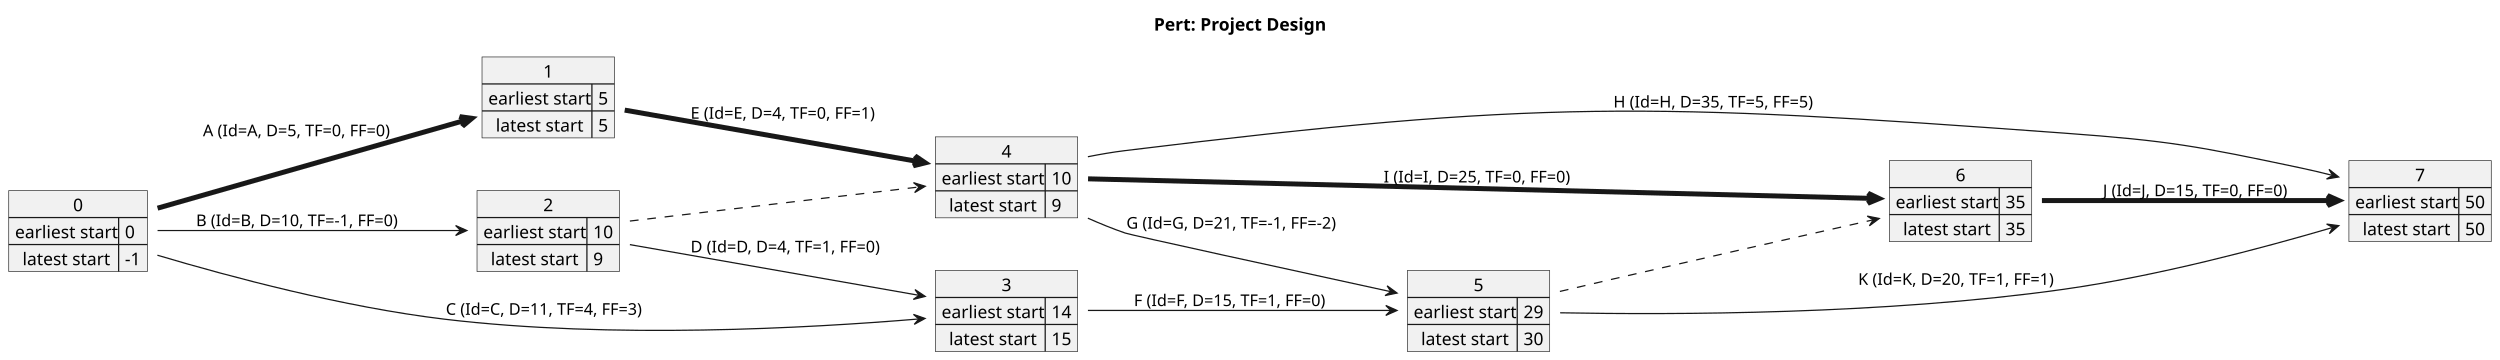
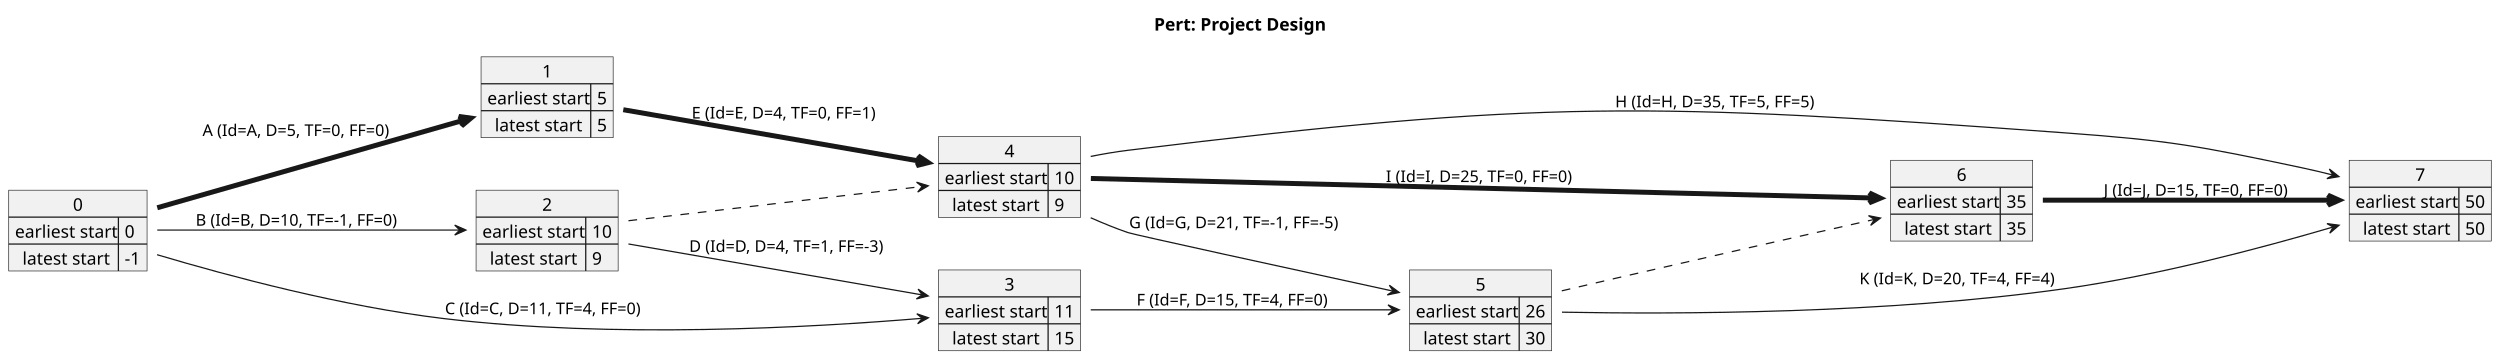
- <svg xmlns="http://www.w3.org/2000/svg" contentStyleType="text/css" height="288px" preserveAspectRatio="none" style="width:2002px;height:288px;background:#FFFFFF;" version="1.1" viewBox="0 0 2002 288" width="2002px" zoomAndPan="magnify">
+ <svg xmlns="http://www.w3.org/2000/svg" contentStyleType="text/css" height="288px" preserveAspectRatio="none" style="width:2006px;height:288px;background:#FFFFFF;" version="1.1" viewBox="0 0 2006 288" width="2006px" zoomAndPan="magnify">
  <defs />
  <g>
-     <text fill="#000000" font-family="sans-serif" font-size="14" font-weight="bold" lengthAdjust="spacing" textLength="140" x="924" y="24.533">Pert: Project Design</text>
+     <text fill="#000000" font-family="sans-serif" font-size="14" font-weight="bold" lengthAdjust="spacing" textLength="140" x="926" y="24.533">Pert: Project Design</text>
    <g id="elem_0">
      <rect fill="#F1F1F1" height="64.828" style="stroke:#181818;stroke-width:0.5;" width="111" x="7" y="152.609" />
      <text fill="#000000" font-family="sans-serif" font-size="14" lengthAdjust="spacing" textLength="8" x="58.5" y="169.143">0</text>
      <line style="stroke:#181818;stroke-width:1.0;" x1="7" x2="118" y1="174.219" y2="174.219" />
      <text fill="#000000" font-family="sans-serif" font-size="14" lengthAdjust="spacing" textLength="78" x="12" y="190.752">earliest start</text>
      <text fill="#000000" font-family="sans-serif" font-size="14" lengthAdjust="spacing" textLength="8" x="100" y="190.752">0</text>
      <line style="stroke:#181818;stroke-width:1.0;" x1="95" x2="95" y1="174.219" y2="195.828" />
      <line style="stroke:#181818;stroke-width:1.0;" x1="7" x2="118" y1="195.828" y2="195.828" />
      <text fill="#000000" font-family="sans-serif" font-size="14" lengthAdjust="spacing" textLength="66" x="18" y="212.361">latest start</text>
      <text fill="#000000" font-family="sans-serif" font-size="14" lengthAdjust="spacing" textLength="13" x="100" y="212.361">-1</text>
      <line style="stroke:#181818;stroke-width:1.0;" x1="95" x2="95" y1="195.828" y2="217.438" />
    </g>
    <g id="elem_1">
      <rect fill="#F1F1F1" height="64.828" style="stroke:#181818;stroke-width:0.5;" width="106" x="386" y="45.609" />
      <text fill="#000000" font-family="sans-serif" font-size="14" lengthAdjust="spacing" textLength="8" x="435" y="62.143">1</text>
      <line style="stroke:#181818;stroke-width:1.0;" x1="386" x2="492" y1="67.219" y2="67.219" />
      <text fill="#000000" font-family="sans-serif" font-size="14" lengthAdjust="spacing" textLength="78" x="391" y="83.752">earliest start</text>
      <text fill="#000000" font-family="sans-serif" font-size="14" lengthAdjust="spacing" textLength="8" x="479" y="83.752">5</text>
      <line style="stroke:#181818;stroke-width:1.0;" x1="474" x2="474" y1="67.219" y2="88.828" />
      <line style="stroke:#181818;stroke-width:1.0;" x1="386" x2="492" y1="88.828" y2="88.828" />
      <text fill="#000000" font-family="sans-serif" font-size="14" lengthAdjust="spacing" textLength="66" x="397" y="105.361">latest start</text>
      <text fill="#000000" font-family="sans-serif" font-size="14" lengthAdjust="spacing" textLength="8" x="479" y="105.361">5</text>
      <line style="stroke:#181818;stroke-width:1.0;" x1="474" x2="474" y1="88.828" y2="110.438" />
    </g>
    <g id="elem_2">
      <rect fill="#F1F1F1" height="64.828" style="stroke:#181818;stroke-width:0.5;" width="114" x="382" y="152.609" />
      <text fill="#000000" font-family="sans-serif" font-size="14" lengthAdjust="spacing" textLength="8" x="435" y="169.143">2</text>
      <line style="stroke:#181818;stroke-width:1.0;" x1="382" x2="496" y1="174.219" y2="174.219" />
      <text fill="#000000" font-family="sans-serif" font-size="14" lengthAdjust="spacing" textLength="78" x="387" y="190.752">earliest start</text>
      <text fill="#000000" font-family="sans-serif" font-size="14" lengthAdjust="spacing" textLength="16" x="475" y="190.752">10</text>
      <line style="stroke:#181818;stroke-width:1.0;" x1="470" x2="470" y1="174.219" y2="195.828" />
      <line style="stroke:#181818;stroke-width:1.0;" x1="382" x2="496" y1="195.828" y2="195.828" />
      <text fill="#000000" font-family="sans-serif" font-size="14" lengthAdjust="spacing" textLength="66" x="393" y="212.361">latest start</text>
      <text fill="#000000" font-family="sans-serif" font-size="14" lengthAdjust="spacing" textLength="8" x="475" y="212.361">9</text>
      <line style="stroke:#181818;stroke-width:1.0;" x1="470" x2="470" y1="195.828" y2="217.438" />
    </g>
    <g id="elem_3">
-       <rect fill="#F1F1F1" height="64.828" style="stroke:#181818;stroke-width:0.5;" width="114" x="749" y="216.609" />
-       <text fill="#000000" font-family="sans-serif" font-size="14" lengthAdjust="spacing" textLength="8" x="802" y="233.143">3</text>
-       <line style="stroke:#181818;stroke-width:1.0;" x1="749" x2="863" y1="238.219" y2="238.219" />
-       <text fill="#000000" font-family="sans-serif" font-size="14" lengthAdjust="spacing" textLength="78" x="754" y="254.752">earliest start</text>
-       <text fill="#000000" font-family="sans-serif" font-size="14" lengthAdjust="spacing" textLength="16" x="842" y="254.752">14</text>
-       <line style="stroke:#181818;stroke-width:1.0;" x1="837" x2="837" y1="238.219" y2="259.828" />
-       <line style="stroke:#181818;stroke-width:1.0;" x1="749" x2="863" y1="259.828" y2="259.828" />
-       <text fill="#000000" font-family="sans-serif" font-size="14" lengthAdjust="spacing" textLength="66" x="760" y="276.361">latest start</text>
-       <text fill="#000000" font-family="sans-serif" font-size="14" lengthAdjust="spacing" textLength="16" x="842" y="276.361">15</text>
-       <line style="stroke:#181818;stroke-width:1.0;" x1="837" x2="837" y1="259.828" y2="281.438" />
+       <rect fill="#F1F1F1" height="64.828" style="stroke:#181818;stroke-width:0.5;" width="114" x="753" y="216.609" />
+       <text fill="#000000" font-family="sans-serif" font-size="14" lengthAdjust="spacing" textLength="8" x="806" y="233.143">3</text>
+       <line style="stroke:#181818;stroke-width:1.0;" x1="753" x2="867" y1="238.219" y2="238.219" />
+       <text fill="#000000" font-family="sans-serif" font-size="14" lengthAdjust="spacing" textLength="78" x="758" y="254.752">earliest start</text>
+       <text fill="#000000" font-family="sans-serif" font-size="14" lengthAdjust="spacing" textLength="16" x="846" y="254.752">11</text>
+       <line style="stroke:#181818;stroke-width:1.0;" x1="841" x2="841" y1="238.219" y2="259.828" />
+       <line style="stroke:#181818;stroke-width:1.0;" x1="753" x2="867" y1="259.828" y2="259.828" />
+       <text fill="#000000" font-family="sans-serif" font-size="14" lengthAdjust="spacing" textLength="66" x="764" y="276.361">latest start</text>
+       <text fill="#000000" font-family="sans-serif" font-size="14" lengthAdjust="spacing" textLength="16" x="846" y="276.361">15</text>
+       <line style="stroke:#181818;stroke-width:1.0;" x1="841" x2="841" y1="259.828" y2="281.438" />
    </g>
    <g id="elem_4">
-       <rect fill="#F1F1F1" height="64.828" style="stroke:#181818;stroke-width:0.5;" width="114" x="749" y="109.609" />
-       <text fill="#000000" font-family="sans-serif" font-size="14" lengthAdjust="spacing" textLength="8" x="802" y="126.143">4</text>
-       <line style="stroke:#181818;stroke-width:1.0;" x1="749" x2="863" y1="131.219" y2="131.219" />
-       <text fill="#000000" font-family="sans-serif" font-size="14" lengthAdjust="spacing" textLength="78" x="754" y="147.752">earliest start</text>
-       <text fill="#000000" font-family="sans-serif" font-size="14" lengthAdjust="spacing" textLength="16" x="842" y="147.752">10</text>
-       <line style="stroke:#181818;stroke-width:1.0;" x1="837" x2="837" y1="131.219" y2="152.828" />
-       <line style="stroke:#181818;stroke-width:1.0;" x1="749" x2="863" y1="152.828" y2="152.828" />
-       <text fill="#000000" font-family="sans-serif" font-size="14" lengthAdjust="spacing" textLength="66" x="760" y="169.361">latest start</text>
-       <text fill="#000000" font-family="sans-serif" font-size="14" lengthAdjust="spacing" textLength="8" x="842" y="169.361">9</text>
-       <line style="stroke:#181818;stroke-width:1.0;" x1="837" x2="837" y1="152.828" y2="174.438" />
+       <rect fill="#F1F1F1" height="64.828" style="stroke:#181818;stroke-width:0.5;" width="114" x="753" y="109.609" />
+       <text fill="#000000" font-family="sans-serif" font-size="14" lengthAdjust="spacing" textLength="8" x="806" y="126.143">4</text>
+       <line style="stroke:#181818;stroke-width:1.0;" x1="753" x2="867" y1="131.219" y2="131.219" />
+       <text fill="#000000" font-family="sans-serif" font-size="14" lengthAdjust="spacing" textLength="78" x="758" y="147.752">earliest start</text>
+       <text fill="#000000" font-family="sans-serif" font-size="14" lengthAdjust="spacing" textLength="16" x="846" y="147.752">10</text>
+       <line style="stroke:#181818;stroke-width:1.0;" x1="841" x2="841" y1="131.219" y2="152.828" />
+       <line style="stroke:#181818;stroke-width:1.0;" x1="753" x2="867" y1="152.828" y2="152.828" />
+       <text fill="#000000" font-family="sans-serif" font-size="14" lengthAdjust="spacing" textLength="66" x="764" y="169.361">latest start</text>
+       <text fill="#000000" font-family="sans-serif" font-size="14" lengthAdjust="spacing" textLength="8" x="846" y="169.361">9</text>
+       <line style="stroke:#181818;stroke-width:1.0;" x1="841" x2="841" y1="152.828" y2="174.438" />
    </g>
    <g id="elem_5">
-       <rect fill="#F1F1F1" height="64.828" style="stroke:#181818;stroke-width:0.5;" width="114" x="1127" y="216.609" />
-       <text fill="#000000" font-family="sans-serif" font-size="14" lengthAdjust="spacing" textLength="8" x="1180" y="233.143">5</text>
-       <line style="stroke:#181818;stroke-width:1.0;" x1="1127" x2="1241" y1="238.219" y2="238.219" />
-       <text fill="#000000" font-family="sans-serif" font-size="14" lengthAdjust="spacing" textLength="78" x="1132" y="254.752">earliest start</text>
-       <text fill="#000000" font-family="sans-serif" font-size="14" lengthAdjust="spacing" textLength="16" x="1220" y="254.752">29</text>
-       <line style="stroke:#181818;stroke-width:1.0;" x1="1215" x2="1215" y1="238.219" y2="259.828" />
-       <line style="stroke:#181818;stroke-width:1.0;" x1="1127" x2="1241" y1="259.828" y2="259.828" />
-       <text fill="#000000" font-family="sans-serif" font-size="14" lengthAdjust="spacing" textLength="66" x="1138" y="276.361">latest start</text>
-       <text fill="#000000" font-family="sans-serif" font-size="14" lengthAdjust="spacing" textLength="16" x="1220" y="276.361">30</text>
-       <line style="stroke:#181818;stroke-width:1.0;" x1="1215" x2="1215" y1="259.828" y2="281.438" />
+       <rect fill="#F1F1F1" height="64.828" style="stroke:#181818;stroke-width:0.5;" width="114" x="1131" y="216.609" />
+       <text fill="#000000" font-family="sans-serif" font-size="14" lengthAdjust="spacing" textLength="8" x="1184" y="233.143">5</text>
+       <line style="stroke:#181818;stroke-width:1.0;" x1="1131" x2="1245" y1="238.219" y2="238.219" />
+       <text fill="#000000" font-family="sans-serif" font-size="14" lengthAdjust="spacing" textLength="78" x="1136" y="254.752">earliest start</text>
+       <text fill="#000000" font-family="sans-serif" font-size="14" lengthAdjust="spacing" textLength="16" x="1224" y="254.752">26</text>
+       <line style="stroke:#181818;stroke-width:1.0;" x1="1219" x2="1219" y1="238.219" y2="259.828" />
+       <line style="stroke:#181818;stroke-width:1.0;" x1="1131" x2="1245" y1="259.828" y2="259.828" />
+       <text fill="#000000" font-family="sans-serif" font-size="14" lengthAdjust="spacing" textLength="66" x="1142" y="276.361">latest start</text>
+       <text fill="#000000" font-family="sans-serif" font-size="14" lengthAdjust="spacing" textLength="16" x="1224" y="276.361">30</text>
+       <line style="stroke:#181818;stroke-width:1.0;" x1="1219" x2="1219" y1="259.828" y2="281.438" />
    </g>
    <g id="elem_6">
-       <rect fill="#F1F1F1" height="64.828" style="stroke:#181818;stroke-width:0.5;" width="114" x="1513" y="128.609" />
-       <text fill="#000000" font-family="sans-serif" font-size="14" lengthAdjust="spacing" textLength="8" x="1566" y="145.143">6</text>
-       <line style="stroke:#181818;stroke-width:1.0;" x1="1513" x2="1627" y1="150.219" y2="150.219" />
-       <text fill="#000000" font-family="sans-serif" font-size="14" lengthAdjust="spacing" textLength="78" x="1518" y="166.752">earliest start</text>
-       <text fill="#000000" font-family="sans-serif" font-size="14" lengthAdjust="spacing" textLength="16" x="1606" y="166.752">35</text>
-       <line style="stroke:#181818;stroke-width:1.0;" x1="1601" x2="1601" y1="150.219" y2="171.828" />
-       <line style="stroke:#181818;stroke-width:1.0;" x1="1513" x2="1627" y1="171.828" y2="171.828" />
-       <text fill="#000000" font-family="sans-serif" font-size="14" lengthAdjust="spacing" textLength="66" x="1524" y="188.361">latest start</text>
-       <text fill="#000000" font-family="sans-serif" font-size="14" lengthAdjust="spacing" textLength="16" x="1606" y="188.361">35</text>
-       <line style="stroke:#181818;stroke-width:1.0;" x1="1601" x2="1601" y1="171.828" y2="193.438" />
+       <rect fill="#F1F1F1" height="64.828" style="stroke:#181818;stroke-width:0.5;" width="114" x="1517" y="128.609" />
+       <text fill="#000000" font-family="sans-serif" font-size="14" lengthAdjust="spacing" textLength="8" x="1570" y="145.143">6</text>
+       <line style="stroke:#181818;stroke-width:1.0;" x1="1517" x2="1631" y1="150.219" y2="150.219" />
+       <text fill="#000000" font-family="sans-serif" font-size="14" lengthAdjust="spacing" textLength="78" x="1522" y="166.752">earliest start</text>
+       <text fill="#000000" font-family="sans-serif" font-size="14" lengthAdjust="spacing" textLength="16" x="1610" y="166.752">35</text>
+       <line style="stroke:#181818;stroke-width:1.0;" x1="1605" x2="1605" y1="150.219" y2="171.828" />
+       <line style="stroke:#181818;stroke-width:1.0;" x1="1517" x2="1631" y1="171.828" y2="171.828" />
+       <text fill="#000000" font-family="sans-serif" font-size="14" lengthAdjust="spacing" textLength="66" x="1528" y="188.361">latest start</text>
+       <text fill="#000000" font-family="sans-serif" font-size="14" lengthAdjust="spacing" textLength="16" x="1610" y="188.361">35</text>
+       <line style="stroke:#181818;stroke-width:1.0;" x1="1605" x2="1605" y1="171.828" y2="193.438" />
    </g>
    <g id="elem_7">
-       <rect fill="#F1F1F1" height="64.828" style="stroke:#181818;stroke-width:0.5;" width="114" x="1881" y="128.609" />
-       <text fill="#000000" font-family="sans-serif" font-size="14" lengthAdjust="spacing" textLength="8" x="1934" y="145.143">7</text>
-       <line style="stroke:#181818;stroke-width:1.0;" x1="1881" x2="1995" y1="150.219" y2="150.219" />
-       <text fill="#000000" font-family="sans-serif" font-size="14" lengthAdjust="spacing" textLength="78" x="1886" y="166.752">earliest start</text>
-       <text fill="#000000" font-family="sans-serif" font-size="14" lengthAdjust="spacing" textLength="16" x="1974" y="166.752">50</text>
-       <line style="stroke:#181818;stroke-width:1.0;" x1="1969" x2="1969" y1="150.219" y2="171.828" />
-       <line style="stroke:#181818;stroke-width:1.0;" x1="1881" x2="1995" y1="171.828" y2="171.828" />
-       <text fill="#000000" font-family="sans-serif" font-size="14" lengthAdjust="spacing" textLength="66" x="1892" y="188.361">latest start</text>
-       <text fill="#000000" font-family="sans-serif" font-size="14" lengthAdjust="spacing" textLength="16" x="1974" y="188.361">50</text>
-       <line style="stroke:#181818;stroke-width:1.0;" x1="1969" x2="1969" y1="171.828" y2="193.438" />
+       <rect fill="#F1F1F1" height="64.828" style="stroke:#181818;stroke-width:0.5;" width="114" x="1885" y="128.609" />
+       <text fill="#000000" font-family="sans-serif" font-size="14" lengthAdjust="spacing" textLength="8" x="1938" y="145.143">7</text>
+       <line style="stroke:#181818;stroke-width:1.0;" x1="1885" x2="1999" y1="150.219" y2="150.219" />
+       <text fill="#000000" font-family="sans-serif" font-size="14" lengthAdjust="spacing" textLength="78" x="1890" y="166.752">earliest start</text>
+       <text fill="#000000" font-family="sans-serif" font-size="14" lengthAdjust="spacing" textLength="16" x="1978" y="166.752">50</text>
+       <line style="stroke:#181818;stroke-width:1.0;" x1="1973" x2="1973" y1="150.219" y2="171.828" />
+       <line style="stroke:#181818;stroke-width:1.0;" x1="1885" x2="1999" y1="171.828" y2="171.828" />
+       <text fill="#000000" font-family="sans-serif" font-size="14" lengthAdjust="spacing" textLength="66" x="1896" y="188.361">latest start</text>
+       <text fill="#000000" font-family="sans-serif" font-size="14" lengthAdjust="spacing" textLength="16" x="1978" y="188.361">50</text>
+       <line style="stroke:#181818;stroke-width:1.0;" x1="1973" x2="1973" y1="171.828" y2="193.438" />
    </g>
    <g id="link_0_1">
      <path codeLine="38" d="M126.18,166.699 C194.61,147.149 303.65,115.999 372.98,96.189 " fill="none" id="0-to-1" style="stroke:#181818;stroke-width:4.0;" />
      <polygon fill="#181818" points="377.9,94.779,368.149,93.398,373.091,96.149,370.34,101.092,377.9,94.779" style="stroke:#181818;stroke-width:4.0;" />
      <text fill="#000000" font-family="sans-serif" font-size="13" lengthAdjust="spacing" textLength="157" x="162.5" y="109.105">A (Id=A, D=5, TF=0, FF=0)</text>
    </g>
    <g id="link_0_2">
      <path codeLine="39" d="M126.18,184.609 C193.15,184.609 299.03,184.609 368.5,184.609 " fill="none" id="0-to-2" style="stroke:#181818;stroke-width:1.0;" />
      <polygon fill="#181818" points="373.86,184.609,364.86,180.609,368.86,184.609,364.86,188.609,373.86,184.609" style="stroke:#181818;stroke-width:1.0;" />
      <text fill="#000000" font-family="sans-serif" font-size="13" lengthAdjust="spacing" textLength="168" x="157" y="181.105">B (Id=B, D=10, TF=-1, FF=0)</text>
    </g>
    <g id="link_0_3">
-       <path codeLine="40" d="M126.04,204.379 C184.73,221.839 275.32,245.959 356,255.609 C489.58,271.589 647.09,262.849 735.57,255.449 " fill="none" id="0-to-3" style="stroke:#181818;stroke-width:1.0;" />
-       <polygon fill="#181818" points="740.78,255.009,731.479,251.771,735.797,255.425,732.143,259.743,740.78,255.009" style="stroke:#181818;stroke-width:1.0;" />
-       <text fill="#000000" font-family="sans-serif" font-size="13" lengthAdjust="spacing" textLength="164" x="357" y="252.105">C (Id=C, D=11, TF=4, FF=3)</text>
+       <path codeLine="40" d="M126.04,204.379 C184.73,221.839 275.32,245.959 356,255.609 C491.15,271.779 650.58,262.889 739.71,255.429 " fill="none" id="0-to-3" style="stroke:#181818;stroke-width:1.0;" />
+       <polygon fill="#181818" points="744.95,254.989,735.64,251.777,739.968,255.419,736.327,259.748,744.95,254.989" style="stroke:#181818;stroke-width:1.0;" />
+       <text fill="#000000" font-family="sans-serif" font-size="13" lengthAdjust="spacing" textLength="164" x="357" y="252.105">C (Id=C, D=11, TF=4, FF=0)</text>
    </g>
    <g id="link_1_4">
-       <path codeLine="41" d="M500.27,88.179 C565,99.529 667.69,117.529 735.71,129.459 " fill="none" id="1-to-4" style="stroke:#181818;stroke-width:4.0;" />
-       <polygon fill="#181818" points="740.95,130.379,732.784,124.874,736.026,129.509,731.391,132.751,740.95,130.379" style="stroke:#181818;stroke-width:4.0;" />
-       <text fill="#000000" font-family="sans-serif" font-size="13" lengthAdjust="spacing" textLength="157" x="553" y="95.105">E (Id=E, D=4, TF=0, FF=1)</text>
+       <path codeLine="41" d="M500.11,88.039 C565.69,99.409 670.52,117.589 739.57,129.569 " fill="none" id="1-to-4" style="stroke:#181818;stroke-width:4.0;" />
+       <polygon fill="#181818" points="744.89,130.489,736.708,125.007,739.964,129.633,735.338,132.888,744.89,130.489" style="stroke:#181818;stroke-width:4.0;" />
+       <text fill="#000000" font-family="sans-serif" font-size="13" lengthAdjust="spacing" textLength="157" x="555" y="95.105">E (Id=E, D=4, TF=0, FF=1)</text>
    </g>
    <g id="link_2_3">
-       <path codeLine="42" d="M504.41,195.899 C569.34,207.289 669.21,224.799 735.79,236.469 " fill="none" id="2-to-3" style="stroke:#181818;stroke-width:1.0;" />
-       <polygon fill="#181818" points="740.92,237.369,732.741,231.882,735.994,236.51,731.367,239.763,740.92,237.369" style="stroke:#181818;stroke-width:1.0;" />
-       <text fill="#000000" font-family="sans-serif" font-size="13" lengthAdjust="spacing" textLength="157" x="553" y="202.105">D (Id=D, D=4, TF=1, FF=0)</text>
+       <path codeLine="42" d="M504.27,195.759 C570.08,207.169 672.03,224.849 739.63,236.579 " fill="none" id="2-to-3" style="stroke:#181818;stroke-width:1.0;" />
+       <polygon fill="#181818" points="744.84,237.479,736.659,231.996,739.914,236.623,735.288,239.878,744.84,237.479" style="stroke:#181818;stroke-width:1.0;" />
+       <text fill="#000000" font-family="sans-serif" font-size="13" lengthAdjust="spacing" textLength="161" x="553" y="202.105">D (Id=D, D=4, TF=1, FF=-3)</text>
    </g>
    <g id="link_2_4">
-       <path codeLine="43" d="M504.41,177.019 C569.34,169.369 669.21,157.609 735.79,149.759 " fill="none" id="2-to-4" style="stroke:#181818;stroke-width:1.0;stroke-dasharray:7.0,7.0;" />
-       <polygon fill="#181818" points="740.92,149.159,731.513,146.243,735.955,149.746,732.452,154.188,740.92,149.159" style="stroke:#181818;stroke-width:1.0;" />
+       <path codeLine="43" d="M504.27,177.119 C570.08,169.449 672.03,157.569 739.63,149.689 " fill="none" id="2-to-4" style="stroke:#181818;stroke-width:1.0;stroke-dasharray:7.0,7.0;" />
+       <polygon fill="#181818" points="744.84,149.089,735.433,146.173,739.875,149.676,736.371,154.118,744.84,149.089" style="stroke:#181818;stroke-width:1.0;" />
    </g>
    <g id="link_3_5">
-       <path codeLine="44" d="M871.21,248.609 C938.57,248.609 1044.09,248.609 1113.4,248.609 " fill="none" id="3-to-5" style="stroke:#181818;stroke-width:1.0;" />
-       <polygon fill="#181818" points="1118.74,248.609,1109.74,244.609,1113.74,248.609,1109.74,252.609,1118.74,248.609" style="stroke:#181818;stroke-width:1.0;" />
-       <text fill="#000000" font-family="sans-serif" font-size="13" lengthAdjust="spacing" textLength="162" x="908" y="245.105">F (Id=F, D=15, TF=1, FF=0)</text>
+       <path codeLine="44" d="M875.21,248.609 C942.57,248.609 1048.09,248.609 1117.4,248.609 " fill="none" id="3-to-5" style="stroke:#181818;stroke-width:1.0;" />
+       <polygon fill="#181818" points="1122.74,248.609,1113.74,244.609,1117.74,248.609,1113.74,252.609,1122.74,248.609" style="stroke:#181818;stroke-width:1.0;" />
+       <text fill="#000000" font-family="sans-serif" font-size="13" lengthAdjust="spacing" textLength="162" x="912" y="245.105">F (Id=F, D=15, TF=4, FF=0)</text>
    </g>
    <g id="link_4_5">
-       <path codeLine="45" d="M871.16,174.709 C881,179.089 891.16,183.219 901,186.609 C906.09,188.359 1031.61,215.739 1113.45,233.519 " fill="none" id="4-to-5" style="stroke:#181818;stroke-width:1.0;" />
-       <polygon fill="#181818" points="1118.77,234.679,1110.82,228.867,1113.883,233.622,1109.128,236.686,1118.77,234.679" style="stroke:#181818;stroke-width:1.0;" />
-       <text fill="#000000" font-family="sans-serif" font-size="13" lengthAdjust="spacing" textLength="174" x="902" y="183.105">G (Id=G, D=21, TF=-1, FF=-2)</text>
+       <path codeLine="45" d="M875.16,174.709 C885,179.089 895.16,183.219 905,186.609 C910.09,188.359 1035.61,215.739 1117.45,233.519 " fill="none" id="4-to-5" style="stroke:#181818;stroke-width:1.0;" />
+       <polygon fill="#181818" points="1122.77,234.679,1114.82,228.867,1117.883,233.622,1113.128,236.686,1122.77,234.679" style="stroke:#181818;stroke-width:1.0;" />
+       <text fill="#000000" font-family="sans-serif" font-size="13" lengthAdjust="spacing" textLength="174" x="906" y="183.105">G (Id=G, D=21, TF=-1, FF=-5)</text>
    </g>
    <g id="link_4_7">
-       <path codeLine="46" d="M871.18,125.519 C881.11,123.539 891.29,121.799 901,120.609 C1232.8,79.979 1319.61,82.179 1653,106.609 C1738.13,112.849 1759.48,116.979 1843,134.609 C1851.03,136.299 1859.38,138.289 1867.65,140.389 " fill="none" id="4-to-7" style="stroke:#181818;stroke-width:1.0;" />
-       <polygon fill="#181818" points="1872.79,141.719,1865.067,135.608,1867.947,140.476,1863.078,143.357,1872.79,141.719" style="stroke:#181818;stroke-width:1.0;" />
-       <text fill="#000000" font-family="sans-serif" font-size="13" lengthAdjust="spacing" textLength="164" x="1292" y="86.105">H (Id=H, D=35, TF=5, FF=5)</text>
+       <path codeLine="46" d="M875.18,125.519 C885.11,123.539 895.29,121.799 905,120.609 C1236.8,79.979 1323.61,82.179 1657,106.609 C1742.13,112.849 1763.48,116.979 1847,134.609 C1855.03,136.299 1863.38,138.289 1871.65,140.389 " fill="none" id="4-to-7" style="stroke:#181818;stroke-width:1.0;" />
+       <polygon fill="#181818" points="1876.79,141.719,1869.067,135.608,1871.947,140.476,1867.078,143.357,1876.79,141.719" style="stroke:#181818;stroke-width:1.0;" />
+       <text fill="#000000" font-family="sans-serif" font-size="13" lengthAdjust="spacing" textLength="164" x="1296" y="86.105">H (Id=H, D=35, TF=5, FF=5)</text>
    </g>
    <g id="link_4_6">
-       <path codeLine="47" d="M871.31,143.209 C1013.42,146.759 1353.15,155.229 1499.73,158.879 " fill="none" id="4-to-6" style="stroke:#181818;stroke-width:4.0;" />
-       <polygon fill="#181818" points="1504.86,159.009,1495.966,154.779,1499.862,158.881,1495.76,162.777,1504.86,159.009" style="stroke:#181818;stroke-width:4.0;" />
-       <text fill="#000000" font-family="sans-serif" font-size="13" lengthAdjust="spacing" textLength="152" x="1108" y="146.105">I (Id=I, D=25, TF=0, FF=0)</text>
+       <path codeLine="47" d="M875.31,143.209 C1017.42,146.759 1357.15,155.229 1503.73,158.879 " fill="none" id="4-to-6" style="stroke:#181818;stroke-width:4.0;" />
+       <polygon fill="#181818" points="1508.86,159.009,1499.966,154.779,1503.862,158.881,1499.76,162.777,1508.86,159.009" style="stroke:#181818;stroke-width:4.0;" />
+       <text fill="#000000" font-family="sans-serif" font-size="13" lengthAdjust="spacing" textLength="152" x="1112" y="146.105">I (Id=I, D=25, TF=0, FF=0)</text>
    </g>
    <g id="link_5_7">
-       <path codeLine="48" d="M1249.34,250.489 C1339.9,252.189 1509.91,251.869 1653,231.609 C1727.49,221.059 1810.8,198.969 1867.81,182.219 " fill="none" id="5-to-7" style="stroke:#181818;stroke-width:1.0;" />
-       <polygon fill="#181818" points="1872.9,180.709,1863.136,179.416,1868.104,182.123,1865.398,187.09,1872.9,180.709" style="stroke:#181818;stroke-width:1.0;" />
-       <text fill="#000000" font-family="sans-serif" font-size="13" lengthAdjust="spacing" textLength="164" x="1488" y="228.105">K (Id=K, D=20, TF=1, FF=1)</text>
+       <path codeLine="48" d="M1253.34,250.489 C1343.9,252.189 1513.91,251.869 1657,231.609 C1731.49,221.059 1814.8,198.969 1871.81,182.219 " fill="none" id="5-to-7" style="stroke:#181818;stroke-width:1.0;" />
+       <polygon fill="#181818" points="1876.9,180.709,1867.136,179.416,1872.104,182.123,1869.398,187.09,1876.9,180.709" style="stroke:#181818;stroke-width:1.0;" />
+       <text fill="#000000" font-family="sans-serif" font-size="13" lengthAdjust="spacing" textLength="164" x="1492" y="228.105">K (Id=K, D=20, TF=4, FF=4)</text>
    </g>
    <g id="link_5_6">
-       <path codeLine="49" d="M1249.16,233.379 C1262.96,230.129 1277.46,226.739 1291,223.609 C1362.14,207.159 1443.62,188.739 1499.9,176.089 " fill="none" id="5-to-6" style="stroke:#181818;stroke-width:1.0;stroke-dasharray:7.0,7.0;" />
-       <polygon fill="#181818" points="1504.92,174.959,1495.261,173.034,1500.042,176.058,1497.018,180.839,1504.92,174.959" style="stroke:#181818;stroke-width:1.0;" />
+       <path codeLine="49" d="M1253.16,233.379 C1266.96,230.129 1281.46,226.739 1295,223.609 C1366.14,207.159 1447.62,188.739 1503.9,176.089 " fill="none" id="5-to-6" style="stroke:#181818;stroke-width:1.0;stroke-dasharray:7.0,7.0;" />
+       <polygon fill="#181818" points="1508.92,174.959,1499.261,173.034,1504.042,176.058,1501.018,180.839,1508.92,174.959" style="stroke:#181818;stroke-width:1.0;" />
    </g>
    <g id="link_6_7">
-       <path codeLine="50" d="M1635.17,160.609 C1700.31,160.609 1800.83,160.609 1867.74,160.609 " fill="none" id="6-to-7" style="stroke:#181818;stroke-width:4.0;" />
-       <polygon fill="#181818" points="1872.9,160.609,1863.9,156.609,1867.9,160.609,1863.9,164.609,1872.9,160.609" style="stroke:#181818;stroke-width:4.0;" />
-       <text fill="#000000" font-family="sans-serif" font-size="13" lengthAdjust="spacing" textLength="158" x="1684" y="157.105">J (Id=J, D=15, TF=0, FF=0)</text>
+       <path codeLine="50" d="M1639.17,160.609 C1704.31,160.609 1804.83,160.609 1871.74,160.609 " fill="none" id="6-to-7" style="stroke:#181818;stroke-width:4.0;" />
+       <polygon fill="#181818" points="1876.9,160.609,1867.9,156.609,1871.9,160.609,1867.9,164.609,1876.9,160.609" style="stroke:#181818;stroke-width:4.0;" />
+       <text fill="#000000" font-family="sans-serif" font-size="13" lengthAdjust="spacing" textLength="158" x="1688" y="157.105">J (Id=J, D=15, TF=0, FF=0)</text>
    </g>
  </g>
</svg>
